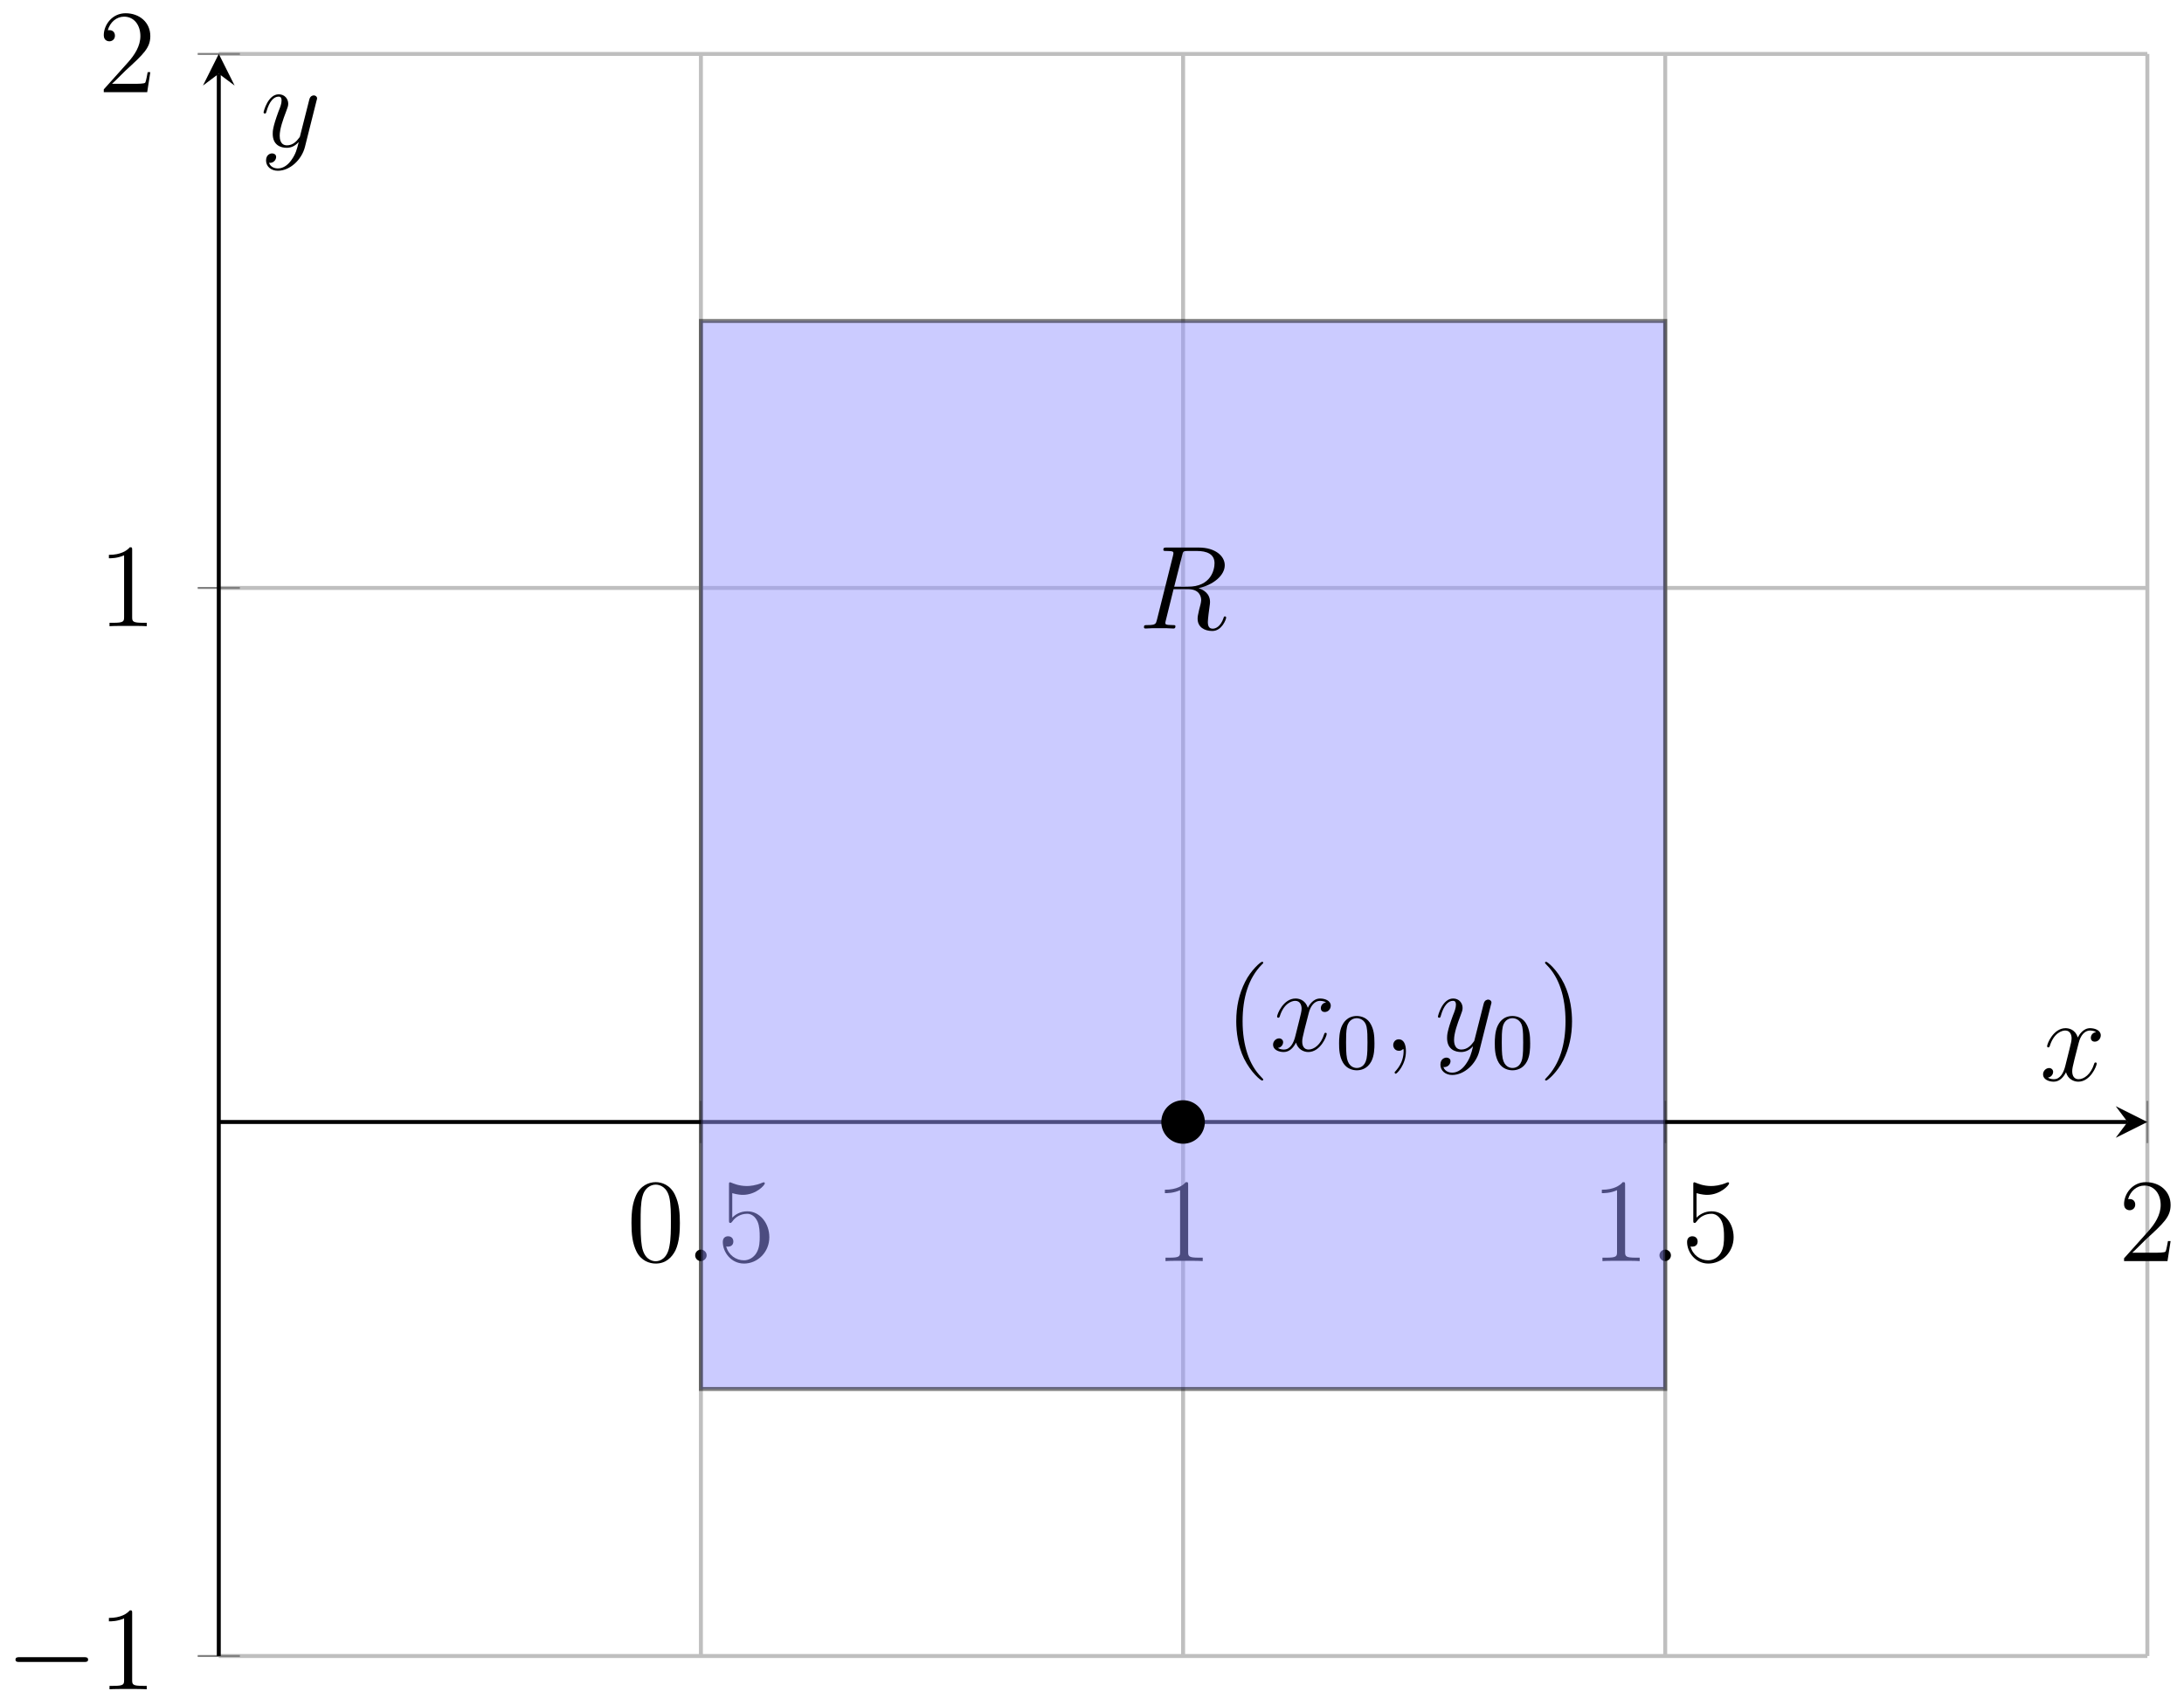
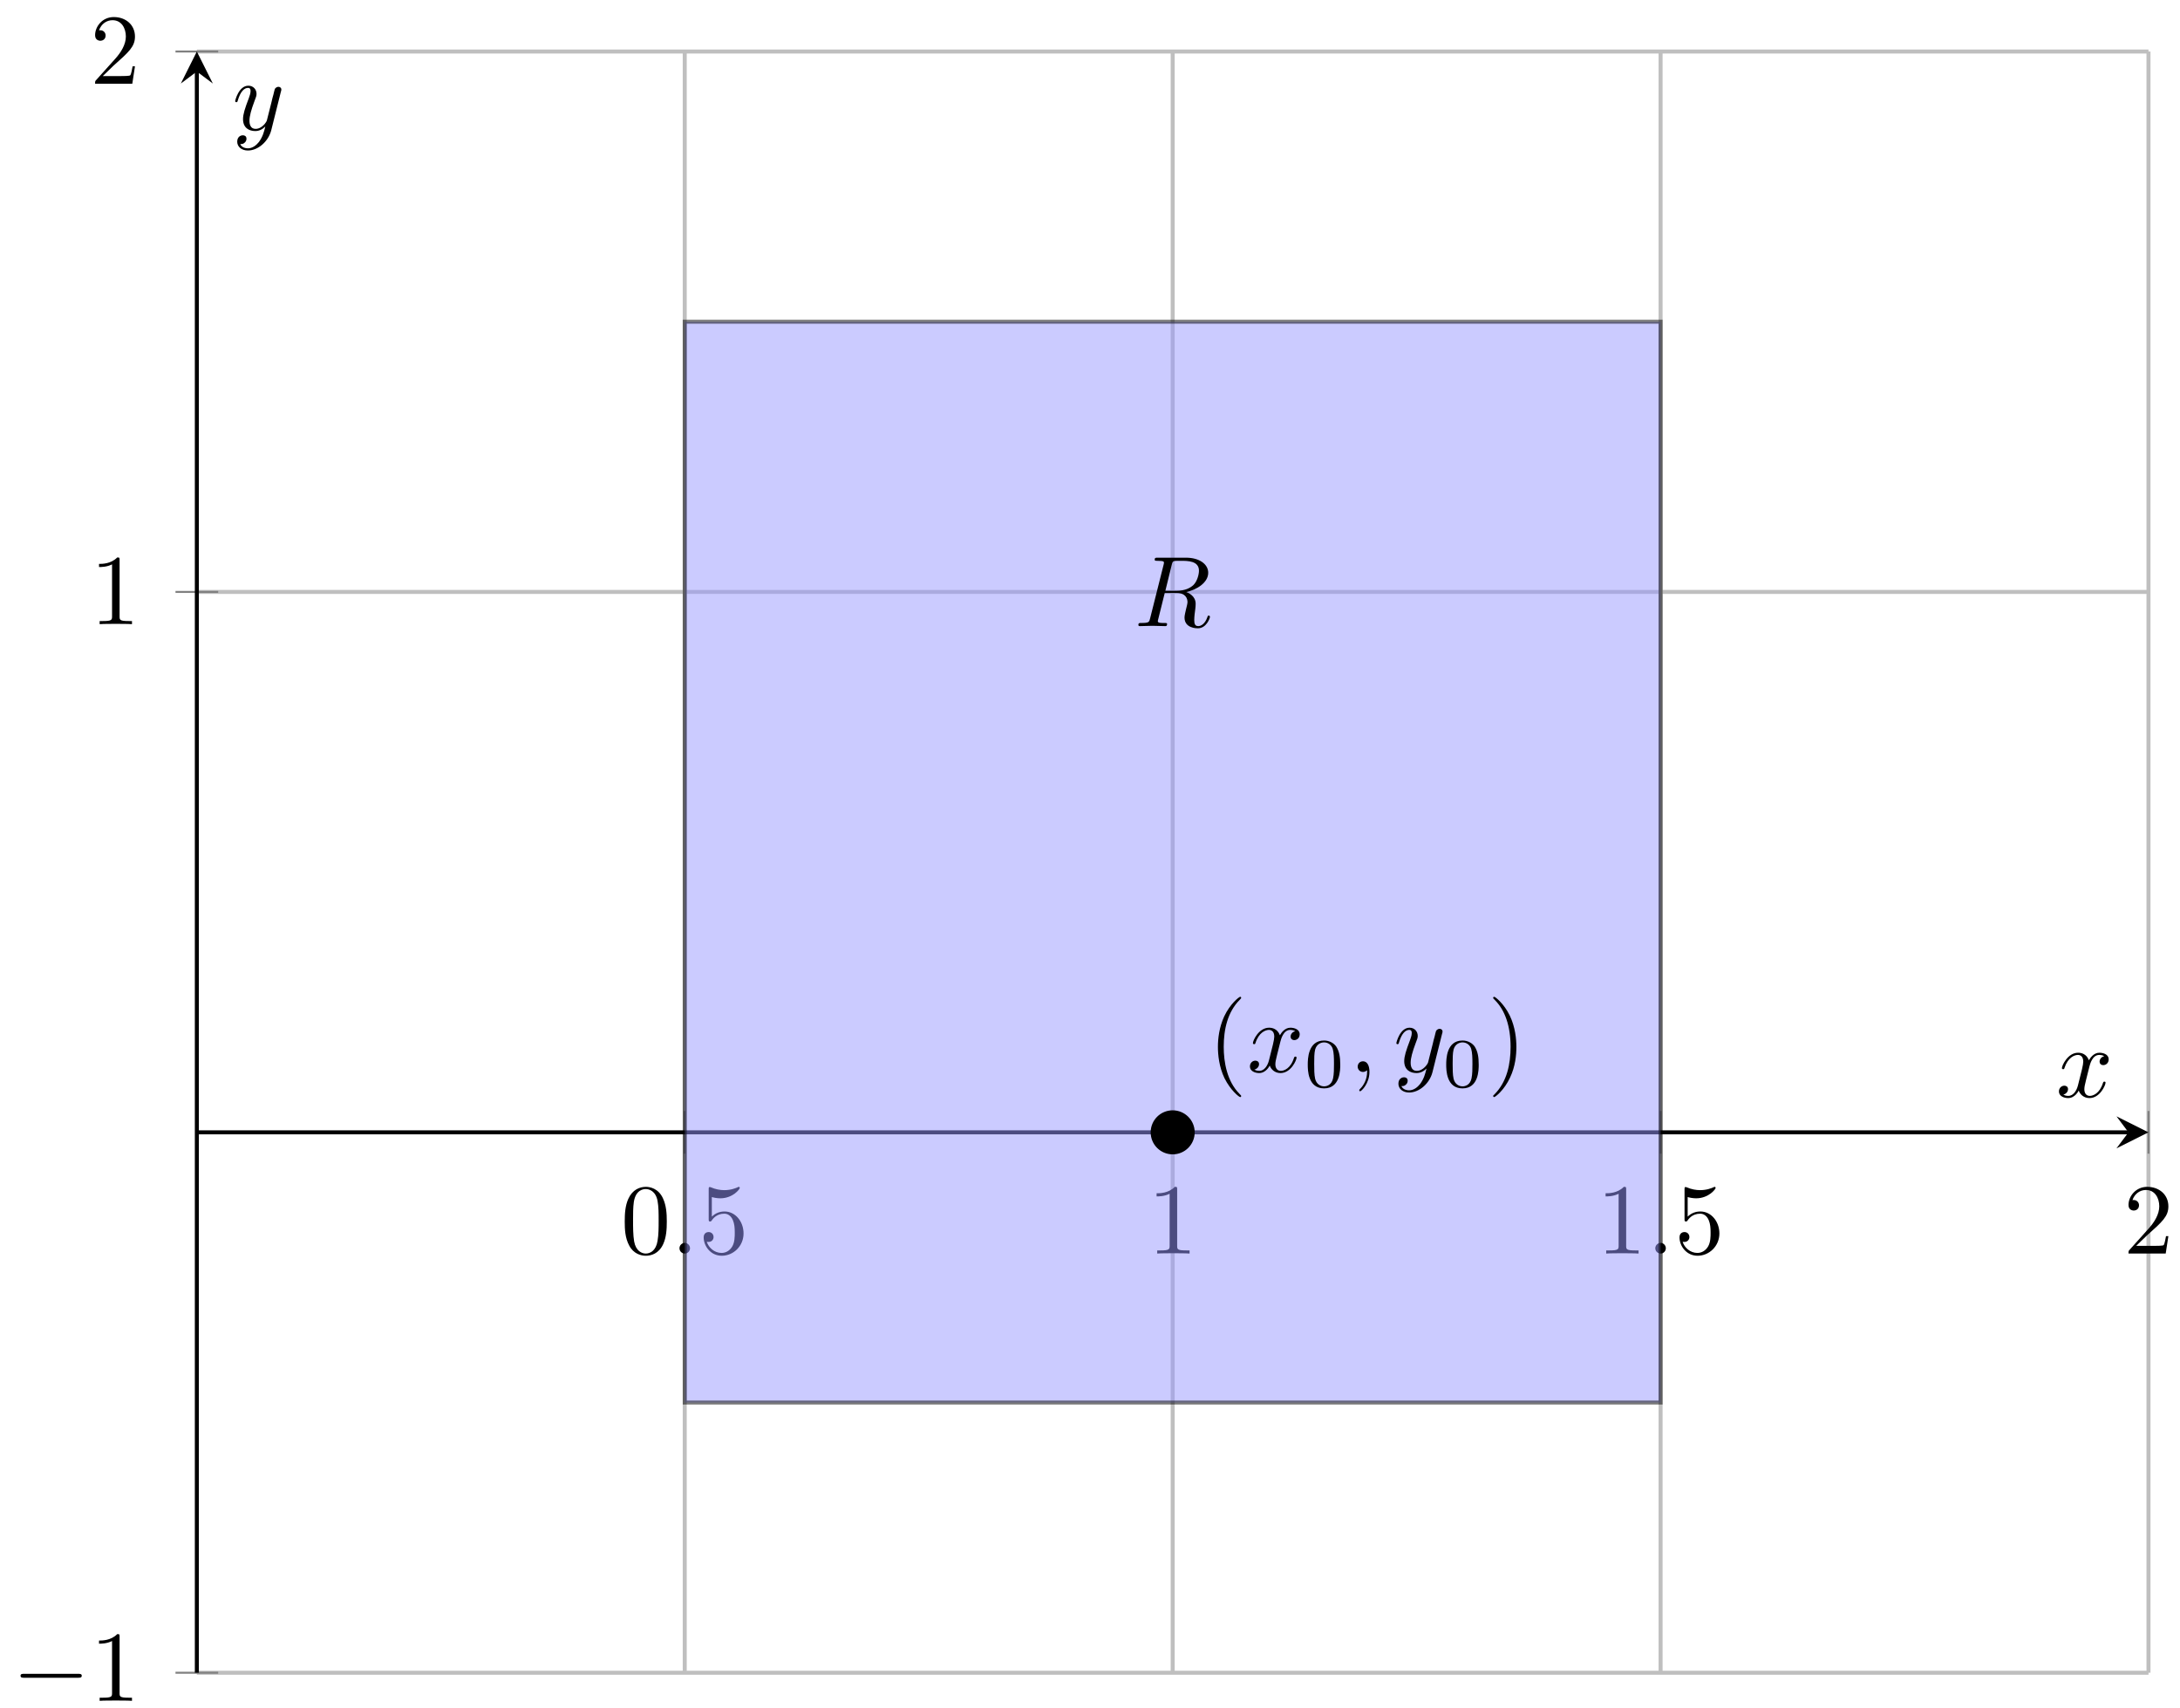
- <svg xmlns="http://www.w3.org/2000/svg" xmlns:xlink="http://www.w3.org/1999/xlink" width="220pt" height="171pt" viewBox="0 0 220 171" version="1.1">
+ <svg xmlns="http://www.w3.org/2000/svg" xmlns:xlink="http://www.w3.org/1999/xlink" width="217pt" height="170pt" viewBox="0 0 217 170" version="1.1">
  <defs>
    <g>
      <symbol overflow="visible" id="glyph0-0">
        <path style="stroke:none;" d="" />
      </symbol>
      <symbol overflow="visible" id="glyph0-1">
-         <path style="stroke:none;" d="M 5.359 -3.828 C 5.359 -4.812 5.297 -5.781 4.859 -6.688 C 4.375 -7.688 3.516 -7.953 2.922 -7.953 C 2.234 -7.953 1.391 -7.609 0.938 -6.609 C 0.609 -5.859 0.484 -5.109 0.484 -3.828 C 0.484 -2.672 0.578 -1.797 1 -0.938 C 1.469 -0.031 2.297 0.25 2.922 0.25 C 3.953 0.25 4.547 -0.375 4.906 -1.062 C 5.328 -1.953 5.359 -3.125 5.359 -3.828 Z M 2.922 0.016 C 2.531 0.016 1.75 -0.203 1.531 -1.5 C 1.406 -2.219 1.406 -3.125 1.406 -3.969 C 1.406 -4.953 1.406 -5.828 1.594 -6.531 C 1.797 -7.344 2.406 -7.703 2.922 -7.703 C 3.375 -7.703 4.062 -7.438 4.297 -6.406 C 4.453 -5.719 4.453 -4.781 4.453 -3.969 C 4.453 -3.172 4.453 -2.266 4.312 -1.531 C 4.094 -0.219 3.328 0.016 2.922 0.016 Z M 2.922 0.016 " />
+         <path style="stroke:none;" d="M 4.578 -3.188 C 4.578 -3.984 4.531 -4.781 4.188 -5.516 C 3.734 -6.484 2.906 -6.641 2.5 -6.641 C 1.891 -6.641 1.172 -6.375 0.75 -5.453 C 0.438 -4.766 0.391 -3.984 0.391 -3.188 C 0.391 -2.438 0.422 -1.547 0.844 -0.781 C 1.266 0.016 2 0.219 2.484 0.219 C 3.016 0.219 3.781 0.016 4.219 -0.938 C 4.531 -1.625 4.578 -2.406 4.578 -3.188 Z M 2.484 0 C 2.094 0 1.5 -0.25 1.328 -1.203 C 1.219 -1.797 1.219 -2.719 1.219 -3.312 C 1.219 -3.953 1.219 -4.609 1.297 -5.141 C 1.484 -6.328 2.234 -6.422 2.484 -6.422 C 2.812 -6.422 3.469 -6.234 3.656 -5.25 C 3.766 -4.688 3.766 -3.938 3.766 -3.312 C 3.766 -2.562 3.766 -1.891 3.656 -1.25 C 3.5 -0.297 2.938 0 2.484 0 Z M 2.484 0 " />
      </symbol>
      <symbol overflow="visible" id="glyph0-2">
-         <path style="stroke:none;" d="M 1.531 -6.844 C 2.047 -6.688 2.469 -6.672 2.594 -6.672 C 3.938 -6.672 4.812 -7.656 4.812 -7.828 C 4.812 -7.875 4.781 -7.938 4.703 -7.938 C 4.688 -7.938 4.656 -7.938 4.547 -7.891 C 3.891 -7.609 3.312 -7.562 3 -7.562 C 2.219 -7.562 1.656 -7.812 1.422 -7.906 C 1.344 -7.938 1.312 -7.938 1.297 -7.938 C 1.203 -7.938 1.203 -7.859 1.203 -7.672 L 1.203 -4.125 C 1.203 -3.906 1.203 -3.844 1.344 -3.844 C 1.406 -3.844 1.422 -3.844 1.547 -4 C 1.875 -4.484 2.438 -4.766 3.031 -4.766 C 3.672 -4.766 3.984 -4.188 4.078 -3.984 C 4.281 -3.516 4.297 -2.922 4.297 -2.469 C 4.297 -2.016 4.297 -1.344 3.953 -0.797 C 3.688 -0.375 3.234 -0.078 2.703 -0.078 C 1.906 -0.078 1.141 -0.609 0.922 -1.484 C 0.984 -1.453 1.047 -1.453 1.109 -1.453 C 1.312 -1.453 1.641 -1.562 1.641 -1.969 C 1.641 -2.312 1.406 -2.5 1.109 -2.5 C 0.891 -2.5 0.578 -2.391 0.578 -1.922 C 0.578 -0.906 1.406 0.25 2.719 0.25 C 4.078 0.25 5.266 -0.891 5.266 -2.406 C 5.266 -3.828 4.297 -5.016 3.047 -5.016 C 2.359 -5.016 1.844 -4.703 1.531 -4.375 Z M 1.531 -6.844 " />
+         <path style="stroke:none;" d="M 4.469 -2 C 4.469 -3.188 3.656 -4.188 2.578 -4.188 C 2.109 -4.188 1.672 -4.031 1.312 -3.672 L 1.312 -5.625 C 1.516 -5.562 1.844 -5.5 2.156 -5.5 C 3.391 -5.5 4.094 -6.406 4.094 -6.531 C 4.094 -6.594 4.062 -6.641 3.984 -6.641 C 3.984 -6.641 3.953 -6.641 3.906 -6.609 C 3.703 -6.516 3.219 -6.312 2.547 -6.312 C 2.156 -6.312 1.688 -6.391 1.219 -6.594 C 1.141 -6.625 1.125 -6.625 1.109 -6.625 C 1 -6.625 1 -6.547 1 -6.391 L 1 -3.438 C 1 -3.266 1 -3.188 1.141 -3.188 C 1.219 -3.188 1.234 -3.203 1.281 -3.266 C 1.391 -3.422 1.75 -3.969 2.562 -3.969 C 3.078 -3.969 3.328 -3.516 3.406 -3.328 C 3.562 -2.953 3.594 -2.578 3.594 -2.078 C 3.594 -1.719 3.594 -1.125 3.344 -0.703 C 3.109 -0.312 2.734 -0.062 2.281 -0.062 C 1.562 -0.062 0.984 -0.594 0.812 -1.172 C 0.844 -1.172 0.875 -1.156 0.984 -1.156 C 1.312 -1.156 1.484 -1.406 1.484 -1.641 C 1.484 -1.891 1.312 -2.141 0.984 -2.141 C 0.844 -2.141 0.5 -2.062 0.5 -1.609 C 0.5 -0.75 1.188 0.219 2.297 0.219 C 3.453 0.219 4.469 -0.734 4.469 -2 Z M 4.469 -2 " />
      </symbol>
      <symbol overflow="visible" id="glyph0-3">
-         <path style="stroke:none;" d="M 3.438 -7.656 C 3.438 -7.938 3.438 -7.953 3.203 -7.953 C 2.922 -7.625 2.312 -7.188 1.094 -7.188 L 1.094 -6.844 C 1.359 -6.844 1.953 -6.844 2.625 -7.141 L 2.625 -0.922 C 2.625 -0.484 2.578 -0.344 1.531 -0.344 L 1.156 -0.344 L 1.156 0 C 1.484 -0.031 2.641 -0.031 3.031 -0.031 C 3.438 -0.031 4.578 -0.031 4.906 0 L 4.906 -0.344 L 4.531 -0.344 C 3.484 -0.344 3.438 -0.484 3.438 -0.922 Z M 3.438 -7.656 " />
+         <path style="stroke:none;" d="M 2.938 -6.375 C 2.938 -6.625 2.938 -6.641 2.703 -6.641 C 2.078 -6 1.203 -6 0.891 -6 L 0.891 -5.688 C 1.094 -5.688 1.672 -5.688 2.188 -5.953 L 2.188 -0.781 C 2.188 -0.422 2.156 -0.312 1.266 -0.312 L 0.953 -0.312 L 0.953 0 C 1.297 -0.031 2.156 -0.031 2.562 -0.031 C 2.953 -0.031 3.828 -0.031 4.172 0 L 4.172 -0.312 L 3.859 -0.312 C 2.953 -0.312 2.938 -0.422 2.938 -0.781 Z M 2.938 -6.375 " />
      </symbol>
      <symbol overflow="visible" id="glyph0-4">
-         <path style="stroke:none;" d="M 5.266 -2.016 L 5 -2.016 C 4.953 -1.812 4.859 -1.141 4.75 -0.953 C 4.656 -0.844 3.984 -0.844 3.625 -0.844 L 1.406 -0.844 C 1.734 -1.125 2.469 -1.891 2.766 -2.172 C 4.594 -3.844 5.266 -4.469 5.266 -5.656 C 5.266 -7.031 4.172 -7.953 2.781 -7.953 C 1.406 -7.953 0.578 -6.766 0.578 -5.734 C 0.578 -5.125 1.109 -5.125 1.141 -5.125 C 1.406 -5.125 1.703 -5.312 1.703 -5.688 C 1.703 -6.031 1.484 -6.25 1.141 -6.25 C 1.047 -6.25 1.016 -6.25 0.984 -6.234 C 1.203 -7.047 1.859 -7.609 2.625 -7.609 C 3.641 -7.609 4.266 -6.75 4.266 -5.656 C 4.266 -4.641 3.688 -3.75 3 -2.984 L 0.578 -0.281 L 0.578 0 L 4.953 0 Z M 5.266 -2.016 " />
+         <path style="stroke:none;" d="M 1.266 -0.766 L 2.328 -1.797 C 3.875 -3.172 4.469 -3.703 4.469 -4.703 C 4.469 -5.844 3.578 -6.641 2.359 -6.641 C 1.234 -6.641 0.5 -5.719 0.5 -4.828 C 0.5 -4.281 1 -4.281 1.031 -4.281 C 1.203 -4.281 1.547 -4.391 1.547 -4.812 C 1.547 -5.062 1.359 -5.328 1.016 -5.328 C 0.938 -5.328 0.922 -5.328 0.891 -5.312 C 1.109 -5.969 1.656 -6.328 2.234 -6.328 C 3.141 -6.328 3.562 -5.516 3.562 -4.703 C 3.562 -3.906 3.078 -3.125 2.516 -2.5 L 0.609 -0.375 C 0.5 -0.266 0.5 -0.234 0.5 0 L 4.203 0 L 4.469 -1.734 L 4.234 -1.734 C 4.172 -1.438 4.109 -1 4 -0.844 C 3.938 -0.766 3.281 -0.766 3.062 -0.766 Z M 1.266 -0.766 " />
      </symbol>
      <symbol overflow="visible" id="glyph0-5">
-         <path style="stroke:none;" d="M 3.891 2.906 C 3.891 2.875 3.891 2.844 3.688 2.641 C 2.484 1.438 1.812 -0.531 1.812 -2.969 C 1.812 -5.297 2.375 -7.297 3.766 -8.703 C 3.891 -8.812 3.891 -8.828 3.891 -8.875 C 3.891 -8.938 3.828 -8.969 3.781 -8.969 C 3.625 -8.969 2.641 -8.109 2.062 -6.938 C 1.453 -5.719 1.172 -4.453 1.172 -2.969 C 1.172 -1.906 1.344 -0.484 1.953 0.781 C 2.672 2.219 3.641 3 3.781 3 C 3.828 3 3.891 2.969 3.891 2.906 Z M 3.891 2.906 " />
+         <path style="stroke:none;" d="M 3.297 2.391 C 3.297 2.359 3.297 2.344 3.125 2.172 C 1.891 0.922 1.562 -0.969 1.562 -2.5 C 1.562 -4.234 1.938 -5.969 3.172 -7.203 C 3.297 -7.328 3.297 -7.344 3.297 -7.375 C 3.297 -7.453 3.266 -7.484 3.203 -7.484 C 3.094 -7.484 2.203 -6.797 1.609 -5.531 C 1.109 -4.438 0.984 -3.328 0.984 -2.5 C 0.984 -1.719 1.094 -0.516 1.641 0.625 C 2.25 1.844 3.094 2.5 3.203 2.5 C 3.266 2.5 3.297 2.469 3.297 2.391 Z M 3.297 2.391 " />
      </symbol>
      <symbol overflow="visible" id="glyph0-6">
-         <path style="stroke:none;" d="M 3.375 -2.969 C 3.375 -3.891 3.25 -5.359 2.578 -6.75 C 1.875 -8.188 0.891 -8.969 0.766 -8.969 C 0.719 -8.969 0.656 -8.938 0.656 -8.875 C 0.656 -8.828 0.656 -8.812 0.859 -8.609 C 2.062 -7.406 2.719 -5.422 2.719 -2.984 C 2.719 -0.672 2.156 1.328 0.781 2.734 C 0.656 2.844 0.656 2.875 0.656 2.906 C 0.656 2.969 0.719 3 0.766 3 C 0.922 3 1.906 2.141 2.484 0.969 C 3.094 -0.25 3.375 -1.547 3.375 -2.969 Z M 3.375 -2.969 " />
+         <path style="stroke:none;" d="M 2.875 -2.5 C 2.875 -3.266 2.766 -4.469 2.219 -5.609 C 1.625 -6.828 0.766 -7.484 0.672 -7.484 C 0.609 -7.484 0.562 -7.438 0.562 -7.375 C 0.562 -7.344 0.562 -7.328 0.75 -7.141 C 1.734 -6.156 2.297 -4.578 2.297 -2.5 C 2.297 -0.781 1.938 0.969 0.703 2.219 C 0.562 2.344 0.562 2.359 0.562 2.391 C 0.562 2.453 0.609 2.5 0.672 2.5 C 0.766 2.5 1.672 1.812 2.25 0.547 C 2.766 -0.547 2.875 -1.656 2.875 -2.5 Z M 2.875 -2.5 " />
      </symbol>
      <symbol overflow="visible" id="glyph1-0">
        <path style="stroke:none;" d="" />
      </symbol>
      <symbol overflow="visible" id="glyph1-1">
-         <path style="stroke:none;" d="M 2.203 -0.578 C 2.203 -0.922 1.906 -1.156 1.625 -1.156 C 1.281 -1.156 1.047 -0.875 1.047 -0.578 C 1.047 -0.234 1.328 0 1.609 0 C 1.953 0 2.203 -0.281 2.203 -0.578 Z M 2.203 -0.578 " />
+         <path style="stroke:none;" d="M 1.906 -0.531 C 1.906 -0.812 1.672 -1.062 1.391 -1.062 C 1.094 -1.062 0.859 -0.812 0.859 -0.531 C 0.859 -0.234 1.094 0 1.391 0 C 1.672 0 1.906 -0.234 1.906 -0.531 Z M 1.906 -0.531 " />
      </symbol>
      <symbol overflow="visible" id="glyph1-2">
-         <path style="stroke:none;" d="M 4.406 -7.344 C 4.5 -7.797 4.547 -7.812 5.016 -7.812 L 5.875 -7.812 C 6.906 -7.812 7.672 -7.5 7.672 -6.578 C 7.672 -5.969 7.359 -4.203 4.953 -4.203 L 3.609 -4.203 Z M 6.062 -4.062 C 7.547 -4.391 8.703 -5.344 8.703 -6.375 C 8.703 -7.297 7.75 -8.156 6.094 -8.156 L 2.859 -8.156 C 2.625 -8.156 2.516 -8.156 2.516 -7.938 C 2.516 -7.812 2.594 -7.812 2.828 -7.812 C 3.531 -7.812 3.531 -7.719 3.531 -7.594 C 3.531 -7.562 3.531 -7.5 3.484 -7.312 L 1.875 -0.891 C 1.766 -0.469 1.75 -0.344 0.922 -0.344 C 0.641 -0.344 0.562 -0.344 0.562 -0.125 C 0.562 0 0.688 0 0.734 0 C 0.938 0 1.188 -0.031 1.422 -0.031 L 2.828 -0.031 C 3.047 -0.031 3.297 0 3.516 0 C 3.609 0 3.734 0 3.734 -0.234 C 3.734 -0.344 3.641 -0.344 3.453 -0.344 C 2.719 -0.344 2.719 -0.438 2.719 -0.562 C 2.719 -0.578 2.719 -0.656 2.75 -0.75 L 3.547 -3.969 L 4.984 -3.969 C 6.125 -3.969 6.328 -3.25 6.328 -2.859 C 6.328 -2.672 6.219 -2.219 6.125 -1.906 C 6 -1.344 5.969 -1.219 5.969 -0.984 C 5.969 -0.141 6.656 0.25 7.453 0.25 C 8.422 0.25 8.844 -0.938 8.844 -1.094 C 8.844 -1.188 8.781 -1.219 8.719 -1.219 C 8.625 -1.219 8.594 -1.141 8.578 -1.047 C 8.281 -0.203 7.797 0.016 7.5 0.016 C 7.203 0.016 7 -0.125 7 -0.656 C 7 -0.938 7.141 -2.031 7.156 -2.094 C 7.219 -2.531 7.219 -2.578 7.219 -2.672 C 7.219 -3.547 6.516 -3.922 6.062 -4.062 Z M 6.062 -4.062 " />
+         <path style="stroke:none;" d="M 3.734 -6.125 C 3.797 -6.359 3.828 -6.453 4.016 -6.484 C 4.109 -6.5 4.422 -6.5 4.625 -6.5 C 5.328 -6.5 6.438 -6.5 6.438 -5.516 C 6.438 -5.172 6.281 -4.484 5.891 -4.094 C 5.625 -3.844 5.109 -3.516 4.203 -3.516 L 3.094 -3.516 Z M 5.172 -3.391 C 6.188 -3.609 7.359 -4.312 7.359 -5.312 C 7.359 -6.172 6.469 -6.812 5.156 -6.812 L 2.328 -6.812 C 2.125 -6.812 2.031 -6.812 2.031 -6.609 C 2.031 -6.5 2.125 -6.5 2.312 -6.5 C 2.328 -6.5 2.516 -6.5 2.688 -6.484 C 2.875 -6.453 2.953 -6.453 2.953 -6.312 C 2.953 -6.281 2.953 -6.25 2.922 -6.125 L 1.578 -0.781 C 1.484 -0.391 1.469 -0.312 0.672 -0.312 C 0.5 -0.312 0.406 -0.312 0.406 -0.109 C 0.406 0 0.531 0 0.547 0 C 0.828 0 1.531 -0.031 1.797 -0.031 C 2.078 -0.031 2.797 0 3.078 0 C 3.156 0 3.266 0 3.266 -0.203 C 3.266 -0.312 3.188 -0.312 2.984 -0.312 C 2.625 -0.312 2.344 -0.312 2.344 -0.484 C 2.344 -0.547 2.359 -0.594 2.375 -0.656 L 3.031 -3.297 L 4.219 -3.297 C 5.125 -3.297 5.297 -2.734 5.297 -2.391 C 5.297 -2.25 5.219 -1.938 5.156 -1.703 C 5.094 -1.422 5 -1.062 5 -0.859 C 5 0.219 6.203 0.219 6.328 0.219 C 7.172 0.219 7.531 -0.781 7.531 -0.922 C 7.531 -1.047 7.422 -1.047 7.406 -1.047 C 7.312 -1.047 7.297 -0.984 7.281 -0.906 C 7.031 -0.172 6.594 0 6.375 0 C 6.047 0 5.969 -0.219 5.969 -0.609 C 5.969 -0.922 6.031 -1.422 6.078 -1.75 C 6.094 -1.891 6.109 -2.078 6.109 -2.219 C 6.109 -2.984 5.438 -3.297 5.172 -3.391 Z M 5.172 -3.391 " />
      </symbol>
      <symbol overflow="visible" id="glyph1-3">
-         <path style="stroke:none;" d="M 5.672 -4.875 C 5.281 -4.812 5.141 -4.516 5.141 -4.297 C 5.141 -4 5.359 -3.906 5.531 -3.906 C 5.891 -3.906 6.141 -4.219 6.141 -4.547 C 6.141 -5.047 5.562 -5.266 5.062 -5.266 C 4.344 -5.266 3.938 -4.547 3.828 -4.328 C 3.547 -5.219 2.812 -5.266 2.594 -5.266 C 1.375 -5.266 0.734 -3.703 0.734 -3.438 C 0.734 -3.391 0.781 -3.328 0.859 -3.328 C 0.953 -3.328 0.984 -3.406 1 -3.453 C 1.406 -4.781 2.219 -5.031 2.562 -5.031 C 3.094 -5.031 3.203 -4.531 3.203 -4.25 C 3.203 -3.984 3.125 -3.703 2.984 -3.125 L 2.578 -1.5 C 2.406 -0.781 2.062 -0.125 1.422 -0.125 C 1.359 -0.125 1.062 -0.125 0.812 -0.281 C 1.25 -0.359 1.344 -0.719 1.344 -0.859 C 1.344 -1.094 1.156 -1.25 0.938 -1.25 C 0.641 -1.25 0.328 -0.984 0.328 -0.609 C 0.328 -0.109 0.891 0.125 1.406 0.125 C 1.984 0.125 2.391 -0.328 2.641 -0.828 C 2.828 -0.125 3.438 0.125 3.875 0.125 C 5.094 0.125 5.734 -1.453 5.734 -1.703 C 5.734 -1.766 5.688 -1.812 5.625 -1.812 C 5.516 -1.812 5.5 -1.75 5.469 -1.656 C 5.141 -0.609 4.453 -0.125 3.906 -0.125 C 3.484 -0.125 3.266 -0.438 3.266 -0.922 C 3.266 -1.188 3.312 -1.375 3.5 -2.156 L 3.922 -3.797 C 4.094 -4.5 4.5 -5.031 5.062 -5.031 C 5.078 -5.031 5.422 -5.031 5.672 -4.875 Z M 5.672 -4.875 " />
+         <path style="stroke:none;" d="M 3.328 -3.016 C 3.391 -3.266 3.625 -4.188 4.312 -4.188 C 4.359 -4.188 4.609 -4.188 4.812 -4.062 C 4.531 -4 4.344 -3.766 4.344 -3.516 C 4.344 -3.359 4.453 -3.172 4.719 -3.172 C 4.938 -3.172 5.25 -3.344 5.25 -3.75 C 5.25 -4.266 4.672 -4.406 4.328 -4.406 C 3.75 -4.406 3.406 -3.875 3.281 -3.656 C 3.031 -4.312 2.5 -4.406 2.203 -4.406 C 1.172 -4.406 0.594 -3.125 0.594 -2.875 C 0.594 -2.766 0.703 -2.766 0.719 -2.766 C 0.797 -2.766 0.828 -2.797 0.844 -2.875 C 1.188 -3.938 1.844 -4.188 2.188 -4.188 C 2.375 -4.188 2.719 -4.094 2.719 -3.516 C 2.719 -3.203 2.547 -2.547 2.188 -1.141 C 2.031 -0.531 1.672 -0.109 1.234 -0.109 C 1.172 -0.109 0.953 -0.109 0.734 -0.234 C 0.984 -0.297 1.203 -0.5 1.203 -0.781 C 1.203 -1.047 0.984 -1.125 0.844 -1.125 C 0.531 -1.125 0.297 -0.875 0.297 -0.547 C 0.297 -0.094 0.781 0.109 1.219 0.109 C 1.891 0.109 2.25 -0.594 2.266 -0.641 C 2.391 -0.281 2.75 0.109 3.344 0.109 C 4.375 0.109 4.938 -1.172 4.938 -1.422 C 4.938 -1.531 4.859 -1.531 4.828 -1.531 C 4.734 -1.531 4.719 -1.484 4.688 -1.422 C 4.359 -0.344 3.688 -0.109 3.375 -0.109 C 2.984 -0.109 2.828 -0.422 2.828 -0.766 C 2.828 -0.984 2.875 -1.203 2.984 -1.641 Z M 3.328 -3.016 " />
      </symbol>
      <symbol overflow="visible" id="glyph1-4">
-         <path style="stroke:none;" d="M 2.328 0.047 C 2.328 -0.641 2.109 -1.156 1.609 -1.156 C 1.234 -1.156 1.047 -0.844 1.047 -0.578 C 1.047 -0.328 1.219 0 1.625 0 C 1.781 0 1.906 -0.047 2.016 -0.156 C 2.047 -0.172 2.062 -0.172 2.062 -0.172 C 2.094 -0.172 2.094 -0.016 2.094 0.047 C 2.094 0.438 2.016 1.219 1.328 2 C 1.188 2.141 1.188 2.156 1.188 2.188 C 1.188 2.25 1.25 2.312 1.312 2.312 C 1.406 2.312 2.328 1.422 2.328 0.047 Z M 2.328 0.047 " />
+         <path style="stroke:none;" d="M 2.031 -0.016 C 2.031 -0.672 1.781 -1.062 1.391 -1.062 C 1.062 -1.062 0.859 -0.812 0.859 -0.531 C 0.859 -0.266 1.062 0 1.391 0 C 1.5 0 1.641 -0.047 1.734 -0.125 C 1.766 -0.156 1.781 -0.156 1.781 -0.156 C 1.797 -0.156 1.797 -0.156 1.797 -0.016 C 1.797 0.734 1.453 1.328 1.125 1.656 C 1.016 1.766 1.016 1.781 1.016 1.812 C 1.016 1.891 1.062 1.922 1.109 1.922 C 1.219 1.922 2.031 1.156 2.031 -0.016 Z M 2.031 -0.016 " />
      </symbol>
      <symbol overflow="visible" id="glyph1-5">
-         <path style="stroke:none;" d="M 3.141 1.344 C 2.828 1.797 2.359 2.203 1.766 2.203 C 1.625 2.203 1.047 2.172 0.875 1.625 C 0.906 1.641 0.969 1.641 0.984 1.641 C 1.344 1.641 1.594 1.328 1.594 1.047 C 1.594 0.781 1.359 0.688 1.188 0.688 C 0.984 0.688 0.578 0.828 0.578 1.406 C 0.578 2.016 1.094 2.438 1.766 2.438 C 2.969 2.438 4.172 1.344 4.5 0.016 L 5.672 -4.656 C 5.688 -4.703 5.719 -4.781 5.719 -4.859 C 5.719 -5.031 5.562 -5.156 5.391 -5.156 C 5.281 -5.156 5.031 -5.109 4.938 -4.75 L 4.047 -1.234 C 4 -1.016 4 -0.984 3.891 -0.859 C 3.656 -0.531 3.266 -0.125 2.688 -0.125 C 2.016 -0.125 1.953 -0.781 1.953 -1.094 C 1.953 -1.781 2.281 -2.703 2.609 -3.562 C 2.734 -3.906 2.812 -4.078 2.812 -4.312 C 2.812 -4.812 2.453 -5.266 1.859 -5.266 C 0.766 -5.266 0.328 -3.531 0.328 -3.438 C 0.328 -3.391 0.375 -3.328 0.453 -3.328 C 0.562 -3.328 0.578 -3.375 0.625 -3.547 C 0.906 -4.547 1.359 -5.031 1.828 -5.031 C 1.938 -5.031 2.141 -5.031 2.141 -4.641 C 2.141 -4.328 2.016 -3.984 1.828 -3.531 C 1.25 -1.953 1.25 -1.562 1.25 -1.281 C 1.25 -0.141 2.062 0.125 2.656 0.125 C 3 0.125 3.438 0.016 3.844 -0.438 L 3.859 -0.422 C 3.688 0.281 3.562 0.75 3.141 1.344 Z M 3.141 1.344 " />
+         <path style="stroke:none;" d="M 4.844 -3.797 C 4.891 -3.938 4.891 -3.953 4.891 -4.031 C 4.891 -4.203 4.75 -4.297 4.594 -4.297 C 4.5 -4.297 4.344 -4.234 4.25 -4.094 C 4.234 -4.031 4.141 -3.734 4.109 -3.547 C 4.031 -3.297 3.969 -3.016 3.906 -2.75 L 3.453 -0.953 C 3.422 -0.812 2.984 -0.109 2.328 -0.109 C 1.828 -0.109 1.719 -0.547 1.719 -0.922 C 1.719 -1.375 1.891 -2 2.219 -2.875 C 2.375 -3.281 2.422 -3.391 2.422 -3.594 C 2.422 -4.031 2.109 -4.406 1.609 -4.406 C 0.656 -4.406 0.297 -2.953 0.297 -2.875 C 0.297 -2.766 0.391 -2.766 0.406 -2.766 C 0.516 -2.766 0.516 -2.797 0.562 -2.953 C 0.844 -3.891 1.234 -4.188 1.578 -4.188 C 1.656 -4.188 1.828 -4.188 1.828 -3.875 C 1.828 -3.625 1.719 -3.359 1.656 -3.172 C 1.25 -2.109 1.078 -1.547 1.078 -1.078 C 1.078 -0.188 1.703 0.109 2.297 0.109 C 2.688 0.109 3.016 -0.062 3.297 -0.344 C 3.172 0.172 3.047 0.672 2.656 1.203 C 2.391 1.531 2.016 1.828 1.562 1.828 C 1.422 1.828 0.969 1.797 0.797 1.406 C 0.953 1.406 1.094 1.406 1.219 1.281 C 1.328 1.203 1.422 1.062 1.422 0.875 C 1.422 0.562 1.156 0.531 1.062 0.531 C 0.828 0.531 0.5 0.688 0.5 1.172 C 0.5 1.672 0.938 2.047 1.562 2.047 C 2.578 2.047 3.609 1.141 3.891 0.016 Z M 4.844 -3.797 " />
      </symbol>
      <symbol overflow="visible" id="glyph2-0">
        <path style="stroke:none;" d="" />
      </symbol>
      <symbol overflow="visible" id="glyph2-1">
-         <path style="stroke:none;" d="M 7.875 -2.75 C 8.078 -2.75 8.297 -2.75 8.297 -2.984 C 8.297 -3.234 8.078 -3.234 7.875 -3.234 L 1.406 -3.234 C 1.203 -3.234 0.984 -3.234 0.984 -2.984 C 0.984 -2.75 1.203 -2.75 1.406 -2.75 Z M 7.875 -2.75 " />
+         <path style="stroke:none;" d="M 6.562 -2.297 C 6.734 -2.297 6.922 -2.297 6.922 -2.5 C 6.922 -2.688 6.734 -2.688 6.562 -2.688 L 1.172 -2.688 C 1 -2.688 0.828 -2.688 0.828 -2.5 C 0.828 -2.297 1 -2.297 1.172 -2.297 Z M 6.562 -2.297 " />
      </symbol>
      <symbol overflow="visible" id="glyph3-0">
        <path style="stroke:none;" d="" />
      </symbol>
      <symbol overflow="visible" id="glyph3-1">
-         <path style="stroke:none;" d="M 3.891 -2.547 C 3.891 -3.391 3.812 -3.906 3.547 -4.422 C 3.203 -5.125 2.547 -5.297 2.109 -5.297 C 1.109 -5.297 0.734 -4.547 0.625 -4.328 C 0.344 -3.75 0.328 -2.953 0.328 -2.547 C 0.328 -2.016 0.344 -1.219 0.734 -0.578 C 1.094 0.016 1.688 0.172 2.109 0.172 C 2.5 0.172 3.172 0.047 3.578 -0.734 C 3.875 -1.312 3.891 -2.031 3.891 -2.547 Z M 2.109 -0.062 C 1.844 -0.062 1.297 -0.188 1.125 -1.016 C 1.031 -1.469 1.031 -2.219 1.031 -2.641 C 1.031 -3.188 1.031 -3.75 1.125 -4.188 C 1.297 -5 1.906 -5.078 2.109 -5.078 C 2.375 -5.078 2.938 -4.938 3.094 -4.219 C 3.188 -3.781 3.188 -3.172 3.188 -2.641 C 3.188 -2.172 3.188 -1.453 3.094 -1 C 2.922 -0.172 2.375 -0.062 2.109 -0.062 Z M 2.109 -0.062 " />
+         <path style="stroke:none;" d="M 3.594 -2.219 C 3.594 -2.984 3.5 -3.547 3.188 -4.031 C 2.969 -4.344 2.531 -4.625 1.984 -4.625 C 0.359 -4.625 0.359 -2.719 0.359 -2.219 C 0.359 -1.719 0.359 0.141 1.984 0.141 C 3.594 0.141 3.594 -1.719 3.594 -2.219 Z M 1.984 -0.062 C 1.656 -0.062 1.234 -0.25 1.094 -0.812 C 1 -1.219 1 -1.797 1 -2.312 C 1 -2.828 1 -3.359 1.094 -3.734 C 1.25 -4.281 1.688 -4.438 1.984 -4.438 C 2.359 -4.438 2.719 -4.203 2.844 -3.797 C 2.953 -3.422 2.969 -2.922 2.969 -2.312 C 2.969 -1.797 2.969 -1.281 2.875 -0.844 C 2.734 -0.203 2.266 -0.062 1.984 -0.062 Z M 1.984 -0.062 " />
      </symbol>
    </g>
  </defs>
  <g id="surface1">
-     <path style="fill:none;stroke-width:0.399;stroke-linecap:butt;stroke-linejoin:miter;stroke:rgb(75%,75%,75%);stroke-opacity:1;stroke-miterlimit:10;" d="M 48.567 -0.001 L 48.567 161.396 M 97.138 -0.001 L 97.138 161.396 M 145.704 -0.001 L 145.704 161.396 M 194.271 -0.001 L 194.271 161.396 " transform="matrix(1,0,0,-1.00006,22.038,166.8393)" />
-     <path style="fill:none;stroke-width:0.399;stroke-linecap:butt;stroke-linejoin:miter;stroke:rgb(75%,75%,75%);stroke-opacity:1;stroke-miterlimit:10;" d="M 0.001 -0.001 L 194.271 -0.001 M 0.001 107.598 L 194.271 107.598 M 0.001 161.396 L 194.271 161.396 " transform="matrix(1,0,0,-1.00006,22.038,166.8393)" />
-     <path style="fill:none;stroke-width:0.199;stroke-linecap:butt;stroke-linejoin:miter;stroke:rgb(50%,50%,50%);stroke-opacity:1;stroke-miterlimit:10;" d="M 48.567 51.672 L 48.567 55.926 M 97.138 51.672 L 97.138 55.926 M 145.704 51.672 L 145.704 55.926 M 194.271 51.672 L 194.271 55.926 " transform="matrix(1,0,0,-1.00006,22.038,166.8393)" />
-     <path style="fill:none;stroke-width:0.199;stroke-linecap:butt;stroke-linejoin:miter;stroke:rgb(50%,50%,50%);stroke-opacity:1;stroke-miterlimit:10;" d="M -2.124 -0.001 L 2.126 -0.001 M -2.124 107.598 L 2.126 107.598 M -2.124 161.396 L 2.126 161.396 " transform="matrix(1,0,0,-1.00006,22.038,166.8393)" />
-     <path style="fill:none;stroke-width:0.399;stroke-linecap:butt;stroke-linejoin:miter;stroke:rgb(0%,0%,0%);stroke-opacity:1;stroke-miterlimit:10;" d="M 0.001 53.797 L 192.278 53.797 " transform="matrix(1,0,0,-1.00006,22.038,166.8393)" />
-     <path style=" stroke:none;fill-rule:nonzero;fill:rgb(0%,0%,0%);fill-opacity:1;" d="M 216.309 113.039 L 213.121 111.445 L 214.316 113.039 L 213.121 114.633 " />
-     <path style="fill:none;stroke-width:0.399;stroke-linecap:butt;stroke-linejoin:miter;stroke:rgb(0%,0%,0%);stroke-opacity:1;stroke-miterlimit:10;" d="M 0.001 -0.001 L 0.001 159.404 " transform="matrix(1,0,0,-1.00006,22.038,166.8393)" />
-     <path style=" stroke:none;fill-rule:nonzero;fill:rgb(0%,0%,0%);fill-opacity:1;" d="M 22.039 5.434 L 20.445 8.621 L 22.039 7.426 L 23.633 8.621 " />
+     <path style="fill:none;stroke-width:0.399;stroke-linecap:butt;stroke-linejoin:miter;stroke:rgb(75%,75%,75%);stroke-opacity:1;stroke-miterlimit:10;" d="M 48.567 0 L 48.567 161.395 M 97.137 0 L 97.137 161.395 M 145.704 0 L 145.704 161.395 M 194.27 0 L 194.27 161.395 " transform="matrix(1,0,0,-1.00005,19.593,166.5317)" />
+     <path style="fill:none;stroke-width:0.399;stroke-linecap:butt;stroke-linejoin:miter;stroke:rgb(75%,75%,75%);stroke-opacity:1;stroke-miterlimit:10;" d="M 0.001 0 L 194.27 0 M 0.001 107.597 L 194.27 107.597 M 0.001 161.395 L 194.27 161.395 " transform="matrix(1,0,0,-1.00005,19.593,166.5317)" />
+     <path style="fill:none;stroke-width:0.199;stroke-linecap:butt;stroke-linejoin:miter;stroke:rgb(50%,50%,50%);stroke-opacity:1;stroke-miterlimit:10;" d="M 48.567 51.674 L 48.567 55.923 M 97.137 51.674 L 97.137 55.923 M 145.704 51.674 L 145.704 55.923 M 194.27 51.674 L 194.27 55.923 " transform="matrix(1,0,0,-1.00005,19.593,166.5317)" />
+     <path style="fill:none;stroke-width:0.199;stroke-linecap:butt;stroke-linejoin:miter;stroke:rgb(50%,50%,50%);stroke-opacity:1;stroke-miterlimit:10;" d="M -2.124 0 L 2.126 0 M -2.124 107.597 L 2.126 107.597 M -2.124 161.395 L 2.126 161.395 " transform="matrix(1,0,0,-1.00005,19.593,166.5317)" />
+     <path style="fill:none;stroke-width:0.399;stroke-linecap:butt;stroke-linejoin:miter;stroke:rgb(0%,0%,0%);stroke-opacity:1;stroke-miterlimit:10;" d="M 0.001 53.799 L 192.278 53.799 " transform="matrix(1,0,0,-1.00005,19.593,166.5317)" />
+     <path style=" stroke:none;fill-rule:nonzero;fill:rgb(0%,0%,0%);fill-opacity:1;" d="M 213.863 112.73 L 210.676 111.137 L 211.871 112.73 L 210.676 114.324 " />
+     <path style="fill:none;stroke-width:0.399;stroke-linecap:butt;stroke-linejoin:miter;stroke:rgb(0%,0%,0%);stroke-opacity:1;stroke-miterlimit:10;" d="M 0.001 0 L 0.001 159.403 " transform="matrix(1,0,0,-1.00005,19.593,166.5317)" />
+     <path style=" stroke:none;fill-rule:nonzero;fill:rgb(0%,0%,0%);fill-opacity:1;" d="M 19.594 5.129 L 18 8.316 L 19.594 7.121 L 21.188 8.316 " />
    <g style="fill:rgb(0%,0%,0%);fill-opacity:1;">
-       <use xlink:href="#glyph0-1" x="63.127" y="127.053" />
+       <use xlink:href="#glyph0-1" x="61.796" y="124.798" />
    </g>
    <g style="fill:rgb(0%,0%,0%);fill-opacity:1;">
-       <use xlink:href="#glyph1-1" x="68.98" y="127.053" />
+       <use xlink:href="#glyph1-1" x="66.777" y="124.798" />
    </g>
    <g style="fill:rgb(0%,0%,0%);fill-opacity:1;">
-       <use xlink:href="#glyph0-2" x="72.231" y="127.053" />
+       <use xlink:href="#glyph0-2" x="69.545" y="124.798" />
    </g>
    <g style="fill:rgb(0%,0%,0%);fill-opacity:1;">
-       <use xlink:href="#glyph0-3" x="116.248" y="127.053" />
+       <use xlink:href="#glyph0-3" x="114.238" y="124.798" />
    </g>
    <g style="fill:rgb(0%,0%,0%);fill-opacity:1;">
-       <use xlink:href="#glyph0-3" x="160.263" y="127.053" />
+       <use xlink:href="#glyph0-3" x="158.932" y="124.798" />
    </g>
    <g style="fill:rgb(0%,0%,0%);fill-opacity:1;">
-       <use xlink:href="#glyph1-1" x="166.116" y="127.053" />
+       <use xlink:href="#glyph1-1" x="163.913" y="124.798" />
    </g>
    <g style="fill:rgb(0%,0%,0%);fill-opacity:1;">
-       <use xlink:href="#glyph0-2" x="169.367" y="127.053" />
+       <use xlink:href="#glyph0-2" x="166.681" y="124.798" />
    </g>
    <g style="fill:rgb(0%,0%,0%);fill-opacity:1;">
-       <use xlink:href="#glyph0-4" x="213.384" y="127.053" />
+       <use xlink:href="#glyph0-4" x="211.374" y="124.798" />
    </g>
    <g style="fill:rgb(0%,0%,0%);fill-opacity:1;">
-       <use xlink:href="#glyph2-1" x="0.577" y="170.193" />
+       <use xlink:href="#glyph2-1" x="1.217" y="169.327" />
    </g>
    <g style="fill:rgb(0%,0%,0%);fill-opacity:1;">
-       <use xlink:href="#glyph0-3" x="9.875" y="170.193" />
+       <use xlink:href="#glyph0-3" x="8.966" y="169.327" />
    </g>
    <g style="fill:rgb(0%,0%,0%);fill-opacity:1;">
-       <use xlink:href="#glyph0-3" x="9.875" y="63.089" />
+       <use xlink:href="#glyph0-3" x="8.966" y="62.14" />
    </g>
    <g style="fill:rgb(0%,0%,0%);fill-opacity:1;">
-       <use xlink:href="#glyph0-4" x="9.875" y="9.287" />
+       <use xlink:href="#glyph0-4" x="8.966" y="8.339" />
    </g>
-     <path style="fill-rule:nonzero;fill:rgb(59.999%,59.999%,100%);fill-opacity:0.5;stroke-width:0.399;stroke-linecap:butt;stroke-linejoin:miter;stroke:rgb(0%,0%,0%);stroke-opacity:0.5;stroke-miterlimit:10;" d="M 48.567 26.9 L 48.567 134.495 L 145.704 134.495 L 145.704 26.9 Z M 48.567 26.9 " transform="matrix(1,0,0,-1.00006,22.038,166.8393)" />
+     <path style="fill-rule:nonzero;fill:rgb(59.999%,59.999%,100%);fill-opacity:0.5;stroke-width:0.399;stroke-linecap:butt;stroke-linejoin:miter;stroke:rgb(0%,0%,0%);stroke-opacity:0.5;stroke-miterlimit:10;" d="M 48.567 26.898 L 48.567 134.498 L 145.704 134.498 L 145.704 26.898 Z M 48.567 26.898 " transform="matrix(1,0,0,-1.00005,19.593,166.5317)" />
    <g style="fill:rgb(0%,0%,0%);fill-opacity:1;">
-       <use xlink:href="#glyph1-2" x="114.67" y="63.321" />
+       <use xlink:href="#glyph1-2" x="112.908" y="62.333" />
    </g>
    <g style="fill:rgb(0%,0%,0%);fill-opacity:1;">
-       <use xlink:href="#glyph0-5" x="123.358" y="105.865" />
+       <use xlink:href="#glyph0-5" x="120.249" y="106.72" />
    </g>
    <g style="fill:rgb(0%,0%,0%);fill-opacity:1;">
-       <use xlink:href="#glyph1-3" x="127.91" y="105.865" />
+       <use xlink:href="#glyph1-3" x="124.123" y="106.72" />
    </g>
    <g style="fill:rgb(0%,0%,0%);fill-opacity:1;">
-       <use xlink:href="#glyph3-1" x="134.562" y="107.659" />
+       <use xlink:href="#glyph3-1" x="129.817" y="108.214" />
    </g>
    <g style="fill:rgb(0%,0%,0%);fill-opacity:1;">
-       <use xlink:href="#glyph1-4" x="139.295" y="105.865" />
+       <use xlink:href="#glyph1-4" x="134.287" y="106.72" />
    </g>
    <g style="fill:rgb(0%,0%,0%);fill-opacity:1;">
-       <use xlink:href="#glyph1-5" x="144.519" y="105.865" />
+       <use xlink:href="#glyph1-5" x="138.7" y="106.72" />
    </g>
    <g style="fill:rgb(0%,0%,0%);fill-opacity:1;">
-       <use xlink:href="#glyph3-1" x="150.246" y="107.659" />
+       <use xlink:href="#glyph3-1" x="143.599" y="108.214" />
    </g>
    <g style="fill:rgb(0%,0%,0%);fill-opacity:1;">
-       <use xlink:href="#glyph0-6" x="154.979" y="105.865" />
+       <use xlink:href="#glyph0-6" x="148.068" y="106.72" />
    </g>
-     <path style="fill-rule:nonzero;fill:rgb(0%,0%,0%);fill-opacity:1;stroke-width:0.399;stroke-linecap:butt;stroke-linejoin:miter;stroke:rgb(0%,0%,0%);stroke-opacity:1;stroke-miterlimit:10;" d="M 99.13 53.797 C 99.13 54.898 98.235 55.789 97.138 55.789 C 96.036 55.789 95.142 54.898 95.142 53.797 C 95.142 52.699 96.036 51.805 97.138 51.805 C 98.235 51.805 99.13 52.699 99.13 53.797 Z M 99.13 53.797 " transform="matrix(1,0,0,-1.00006,22.038,166.8393)" />
+     <path style="fill-rule:nonzero;fill:rgb(0%,0%,0%);fill-opacity:1;stroke-width:0.399;stroke-linecap:butt;stroke-linejoin:miter;stroke:rgb(0%,0%,0%);stroke-opacity:1;stroke-miterlimit:10;" d="M 99.13 53.799 C 99.13 54.9 98.235 55.791 97.137 55.791 C 96.036 55.791 95.145 54.9 95.145 53.799 C 95.145 52.697 96.036 51.806 97.137 51.806 C 98.235 51.806 99.13 52.697 99.13 53.799 Z M 99.13 53.799 " transform="matrix(1,0,0,-1.00005,19.593,166.5317)" />
    <g style="fill:rgb(0%,0%,0%);fill-opacity:1;">
-       <use xlink:href="#glyph1-3" x="205.474" y="108.854" />
+       <use xlink:href="#glyph1-3" x="204.651" y="109.211" />
    </g>
    <g style="fill:rgb(0%,0%,0%);fill-opacity:1;">
-       <use xlink:href="#glyph1-5" x="26.222" y="14.767" />
+       <use xlink:href="#glyph1-5" x="23.113" y="12.938" />
    </g>
  </g>
</svg>
